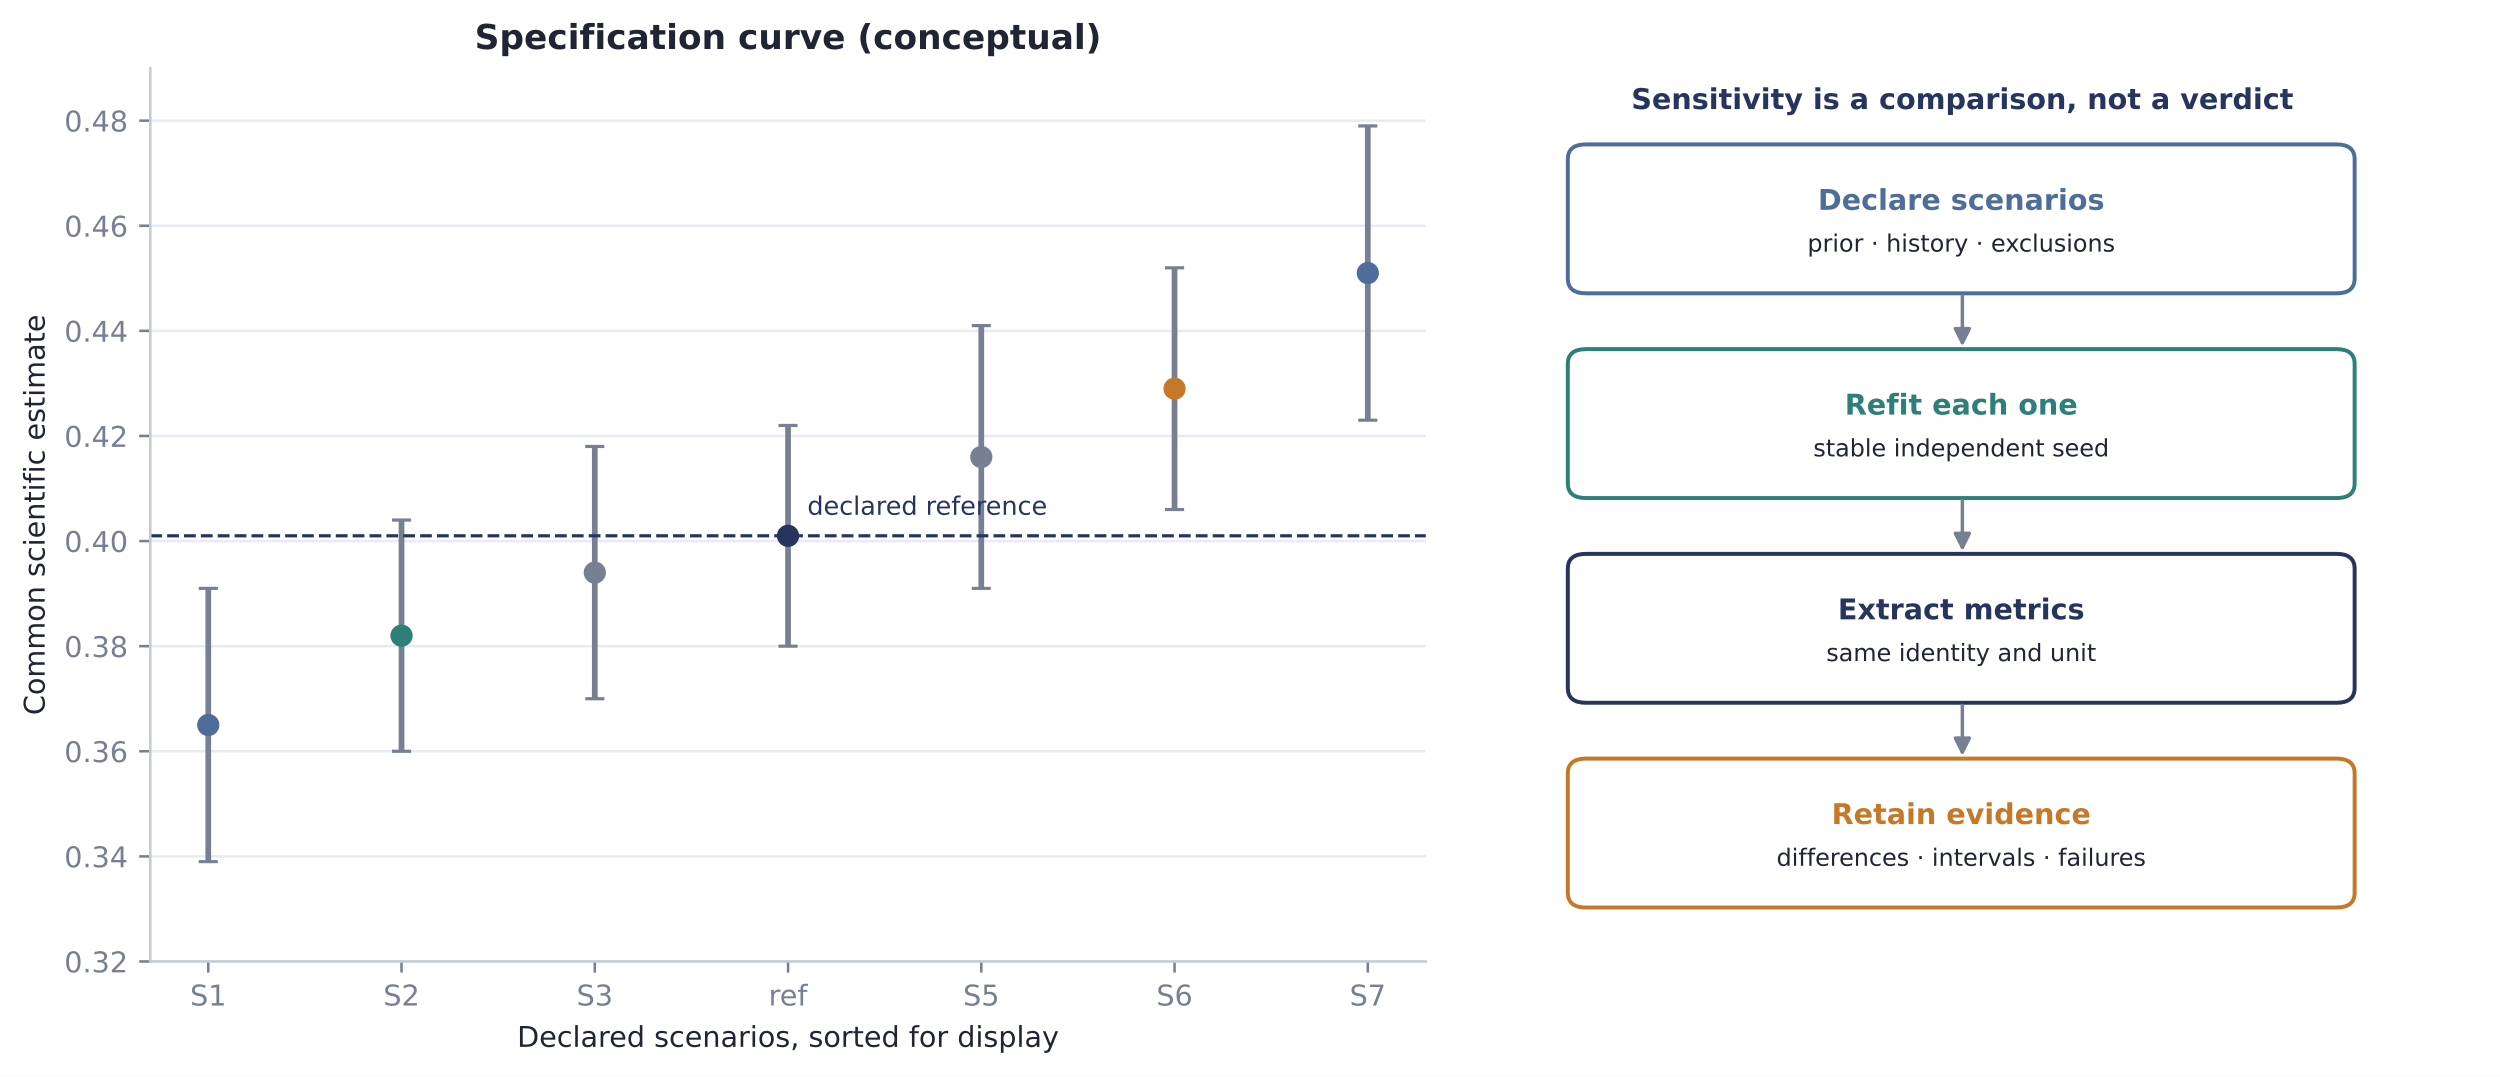
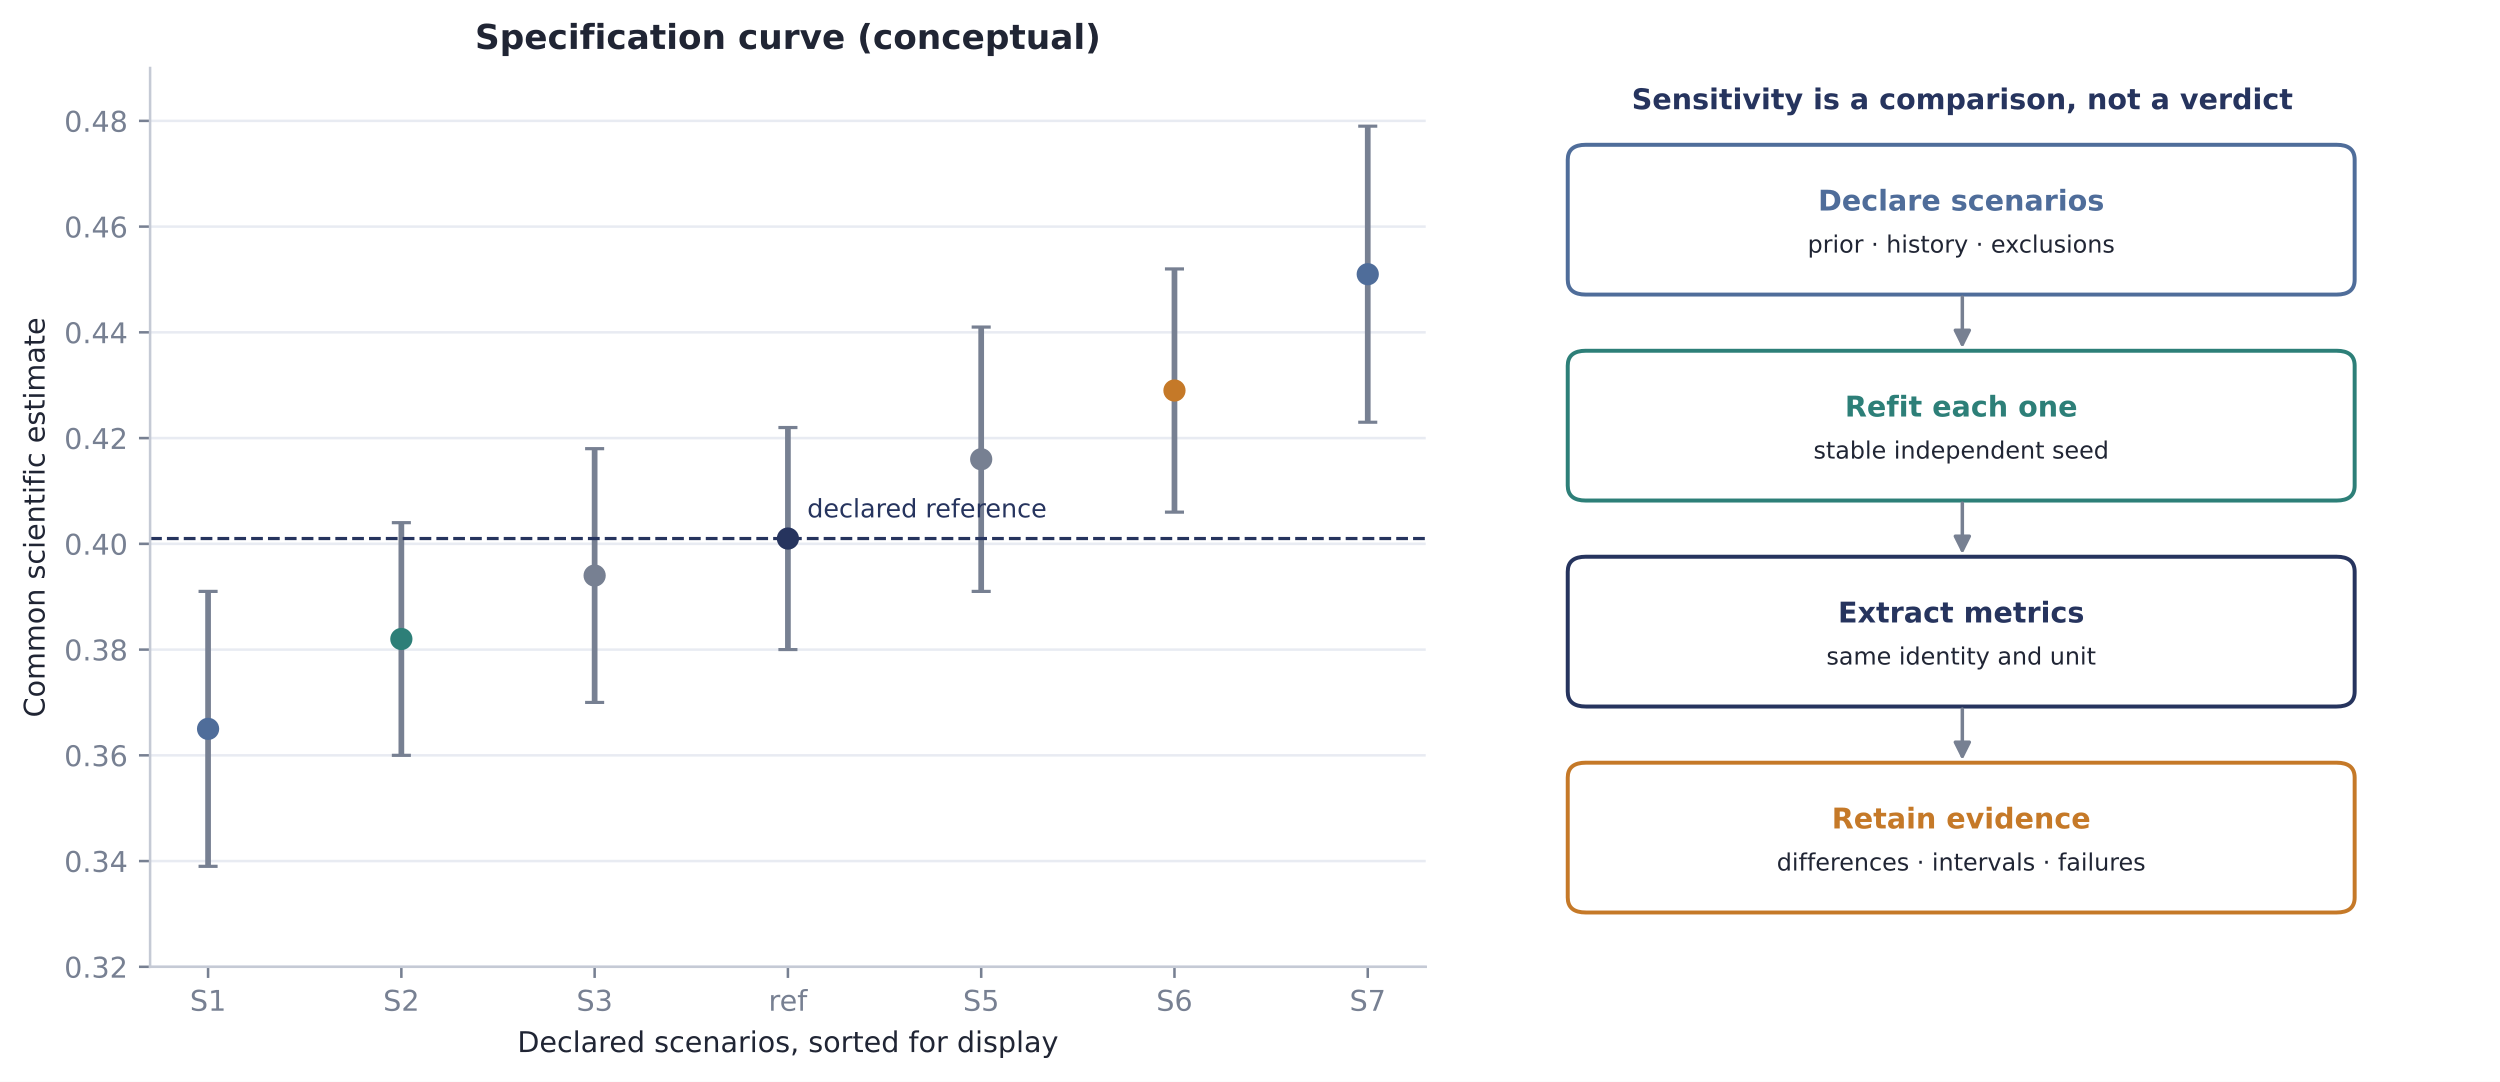
- <svg xmlns="http://www.w3.org/2000/svg" xmlns:xlink="http://www.w3.org/1999/xlink" width="785.758pt" height="338.398pt" viewBox="0 0 785.758 338.398" version="1.1">
+ <svg xmlns="http://www.w3.org/2000/svg" xmlns:xlink="http://www.w3.org/1999/xlink" width="786.838pt" height="340.483pt" viewBox="0 0 786.838 340.483" version="1.1">
  <defs>
    <style type="text/css">*{stroke-linejoin: round; stroke-linecap: butt}</style>
  </defs>
  <g id="figure_1">
    <g id="patch_1">
-       <path d="M 0 338.398 L 785.758 338.398 L 785.758 0 L 0 0 z " style="fill: #ffffff" />
+       <path d="M 0 340.483 L 786.838 340.483 L 786.838 0 L 0 0 z " style="fill: #ffffff" />
    </g>
    <g id="axes_1">
      <g id="patch_2">
-         <path d="M 47.24 302.197 L 448.127 302.197 L 448.127 21.406 L 47.24 21.406 z " style="fill: #ffffff" />
+         <path d="M 47.24 304.282 L 448.727 304.282 L 448.727 21.406 L 47.24 21.406 z " style="fill: #ffffff" />
      </g>
      <g id="matplotlib.axis_1">
        <g id="xtick_1">
          <g id="line2d_1">
            <defs>
              <path id="m28d3fa7204" d="M 0 0 L 0 3.5 " style="stroke: #778092; stroke-width: 0.8" />
            </defs>
            <g>
-               <use xlink:href="#m28d3fa7204" x="65.462" y="302.197" style="fill: #778092; stroke: #778092; stroke-width: 0.8" />
+               <use xlink:href="#m28d3fa7204" x="65.489" y="304.282" style="fill: #778092; stroke: #778092; stroke-width: 0.8" />
            </g>
          </g>
          <g id="text_1">
-             <text style="font-size: 9px; font-family: 'DejaVu Sans', sans-serif; text-anchor: middle; fill: #778092" x="65.462" y="316.035" transform="rotate(-0 65.46193 316.0345)">S1</text>
+             <text style="font-size: 9px; font-family: 'DejaVu Sans', sans-serif; text-anchor: middle; fill: #778092" x="65.489" y="318.12" transform="rotate(-0 65.48921 318.12)">S1</text>
          </g>
        </g>
        <g id="xtick_2">
          <g id="line2d_2">
            <g>
-               <use xlink:href="#m28d3fa7204" x="126.202" y="302.197" style="fill: #778092; stroke: #778092; stroke-width: 0.8" />
+               <use xlink:href="#m28d3fa7204" x="126.321" y="304.282" style="fill: #778092; stroke: #778092; stroke-width: 0.8" />
            </g>
          </g>
          <g id="text_2">
-             <text style="font-size: 9px; font-family: 'DejaVu Sans', sans-serif; text-anchor: middle; fill: #778092" x="126.202" y="316.035" transform="rotate(-0 126.2025 316.0345)">S2</text>
+             <text style="font-size: 9px; font-family: 'DejaVu Sans', sans-serif; text-anchor: middle; fill: #778092" x="126.321" y="318.12" transform="rotate(-0 126.3207 318.12)">S2</text>
          </g>
        </g>
        <g id="xtick_3">
          <g id="line2d_3">
            <g>
-               <use xlink:href="#m28d3fa7204" x="186.943" y="302.197" style="fill: #778092; stroke: #778092; stroke-width: 0.8" />
+               <use xlink:href="#m28d3fa7204" x="187.152" y="304.282" style="fill: #778092; stroke: #778092; stroke-width: 0.8" />
            </g>
          </g>
          <g id="text_3">
-             <text style="font-size: 9px; font-family: 'DejaVu Sans', sans-serif; text-anchor: middle; fill: #778092" x="186.943" y="316.035" transform="rotate(-0 186.9431 316.0345)">S3</text>
+             <text style="font-size: 9px; font-family: 'DejaVu Sans', sans-serif; text-anchor: middle; fill: #778092" x="187.152" y="318.12" transform="rotate(-0 187.1522 318.12)">S3</text>
          </g>
        </g>
        <g id="xtick_4">
          <g id="line2d_4">
            <g>
-               <use xlink:href="#m28d3fa7204" x="247.684" y="302.197" style="fill: #778092; stroke: #778092; stroke-width: 0.8" />
+               <use xlink:href="#m28d3fa7204" x="247.984" y="304.282" style="fill: #778092; stroke: #778092; stroke-width: 0.8" />
            </g>
          </g>
          <g id="text_4">
-             <text style="font-size: 9px; font-family: 'DejaVu Sans', sans-serif; text-anchor: middle; fill: #778092" x="247.684" y="316.035" transform="rotate(-0 247.6836 316.0352)">ref</text>
+             <text style="font-size: 9px; font-family: 'DejaVu Sans', sans-serif; text-anchor: middle; fill: #778092" x="247.984" y="318.121" transform="rotate(-0 247.9836 318.1207)">ref</text>
          </g>
        </g>
        <g id="xtick_5">
          <g id="line2d_5">
            <g>
-               <use xlink:href="#m28d3fa7204" x="308.424" y="302.197" style="fill: #778092; stroke: #778092; stroke-width: 0.8" />
+               <use xlink:href="#m28d3fa7204" x="308.815" y="304.282" style="fill: #778092; stroke: #778092; stroke-width: 0.8" />
            </g>
          </g>
          <g id="text_5">
-             <text style="font-size: 9px; font-family: 'DejaVu Sans', sans-serif; text-anchor: middle; fill: #778092" x="308.424" y="316.035" transform="rotate(-0 308.4242 316.0345)">S5</text>
+             <text style="font-size: 9px; font-family: 'DejaVu Sans', sans-serif; text-anchor: middle; fill: #778092" x="308.815" y="318.12" transform="rotate(-0 308.8151 318.12)">S5</text>
          </g>
        </g>
        <g id="xtick_6">
          <g id="line2d_6">
            <g>
-               <use xlink:href="#m28d3fa7204" x="369.165" y="302.197" style="fill: #778092; stroke: #778092; stroke-width: 0.8" />
+               <use xlink:href="#m28d3fa7204" x="369.647" y="304.282" style="fill: #778092; stroke: #778092; stroke-width: 0.8" />
            </g>
          </g>
          <g id="text_6">
-             <text style="font-size: 9px; font-family: 'DejaVu Sans', sans-serif; text-anchor: middle; fill: #778092" x="369.165" y="316.035" transform="rotate(-0 369.1648 316.0345)">S6</text>
+             <text style="font-size: 9px; font-family: 'DejaVu Sans', sans-serif; text-anchor: middle; fill: #778092" x="369.647" y="318.12" transform="rotate(-0 369.6466 318.12)">S6</text>
          </g>
        </g>
        <g id="xtick_7">
          <g id="line2d_7">
            <g>
-               <use xlink:href="#m28d3fa7204" x="429.905" y="302.197" style="fill: #778092; stroke: #778092; stroke-width: 0.8" />
+               <use xlink:href="#m28d3fa7204" x="430.478" y="304.282" style="fill: #778092; stroke: #778092; stroke-width: 0.8" />
            </g>
          </g>
          <g id="text_7">
-             <text style="font-size: 9px; font-family: 'DejaVu Sans', sans-serif; text-anchor: middle; fill: #778092" x="429.905" y="316.035" transform="rotate(-0 429.9053 316.0345)">S7</text>
+             <text style="font-size: 9px; font-family: 'DejaVu Sans', sans-serif; text-anchor: middle; fill: #778092" x="430.478" y="318.12" transform="rotate(-0 430.478 318.12)">S7</text>
          </g>
        </g>
        <g id="text_8">
-           <text style="font-size: 9px; font-family: 'DejaVu Sans', sans-serif; text-anchor: middle; fill: #202534" x="247.684" y="329.036" transform="rotate(-0 247.6836 329.0359)">Declared scenarios, sorted for display</text>
+           <text style="font-size: 9px; font-family: 'DejaVu Sans', sans-serif; text-anchor: middle; fill: #202534" x="247.984" y="331.121" transform="rotate(-0 247.9836 331.1214)">Declared scenarios, sorted for display</text>
        </g>
      </g>
      <g id="matplotlib.axis_2">
        <g id="ytick_1">
          <g id="line2d_8">
-             <path d="M 47.24 302.197 L 448.127 302.197 " clip-path="url(#p8c3bb4b1f8)" style="fill: none; stroke: #e8ebf2; stroke-width: 0.8; stroke-linecap: square" />
+             <path d="M 47.24 304.282 L 448.727 304.282 " clip-path="url(#p93d7693df3)" style="fill: none; stroke: #e8ebf2; stroke-width: 0.8; stroke-linecap: square" />
          </g>
          <g id="line2d_9">
            <defs>
              <path id="m7015adcf46" d="M 0 0 L -3.5 0 " style="stroke: #778092; stroke-width: 0.8" />
            </defs>
            <g>
-               <use xlink:href="#m7015adcf46" x="47.24" y="302.197" style="fill: #778092; stroke: #778092; stroke-width: 0.8" />
+               <use xlink:href="#m7015adcf46" x="47.24" y="304.282" style="fill: #778092; stroke: #778092; stroke-width: 0.8" />
            </g>
          </g>
          <g id="text_9">
-             <text style="font-size: 9px; font-family: 'DejaVu Sans', sans-serif; text-anchor: end; fill: #778092" x="40.24" y="305.616" transform="rotate(-0 40.23977 305.6156)">0.32</text>
+             <text style="font-size: 9px; font-family: 'DejaVu Sans', sans-serif; text-anchor: end; fill: #778092" x="40.24" y="307.701" transform="rotate(-0 40.23977 307.701)">0.32</text>
          </g>
        </g>
        <g id="ytick_2">
          <g id="line2d_10">
-             <path d="M 47.24 269.162 L 448.127 269.162 " clip-path="url(#p8c3bb4b1f8)" style="fill: none; stroke: #e8ebf2; stroke-width: 0.8; stroke-linecap: square" />
+             <path d="M 47.24 271.003 L 448.727 271.003 " clip-path="url(#p93d7693df3)" style="fill: none; stroke: #e8ebf2; stroke-width: 0.8; stroke-linecap: square" />
          </g>
          <g id="line2d_11">
            <g>
-               <use xlink:href="#m7015adcf46" x="47.24" y="269.162" style="fill: #778092; stroke: #778092; stroke-width: 0.8" />
+               <use xlink:href="#m7015adcf46" x="47.24" y="271.003" style="fill: #778092; stroke: #778092; stroke-width: 0.8" />
            </g>
          </g>
          <g id="text_10">
-             <text style="font-size: 9px; font-family: 'DejaVu Sans', sans-serif; text-anchor: end; fill: #778092" x="40.24" y="272.581" transform="rotate(-0 40.23977 272.5814)">0.34</text>
+             <text style="font-size: 9px; font-family: 'DejaVu Sans', sans-serif; text-anchor: end; fill: #778092" x="40.24" y="274.422" transform="rotate(-0 40.23977 274.4215)">0.34</text>
          </g>
        </g>
        <g id="ytick_3">
          <g id="line2d_12">
-             <path d="M 47.24 236.128 L 448.127 236.128 " clip-path="url(#p8c3bb4b1f8)" style="fill: none; stroke: #e8ebf2; stroke-width: 0.8; stroke-linecap: square" />
+             <path d="M 47.24 237.723 L 448.727 237.723 " clip-path="url(#p93d7693df3)" style="fill: none; stroke: #e8ebf2; stroke-width: 0.8; stroke-linecap: square" />
          </g>
          <g id="line2d_13">
            <g>
-               <use xlink:href="#m7015adcf46" x="47.24" y="236.128" style="fill: #778092; stroke: #778092; stroke-width: 0.8" />
+               <use xlink:href="#m7015adcf46" x="47.24" y="237.723" style="fill: #778092; stroke: #778092; stroke-width: 0.8" />
            </g>
          </g>
          <g id="text_11">
-             <text style="font-size: 9px; font-family: 'DejaVu Sans', sans-serif; text-anchor: end; fill: #778092" x="40.24" y="239.547" transform="rotate(-0 40.23977 239.5473)">0.36</text>
+             <text style="font-size: 9px; font-family: 'DejaVu Sans', sans-serif; text-anchor: end; fill: #778092" x="40.24" y="241.142" transform="rotate(-0 40.23977 241.142)">0.36</text>
          </g>
        </g>
        <g id="ytick_4">
          <g id="line2d_14">
-             <path d="M 47.24 203.094 L 448.127 203.094 " clip-path="url(#p8c3bb4b1f8)" style="fill: none; stroke: #e8ebf2; stroke-width: 0.8; stroke-linecap: square" />
+             <path d="M 47.24 204.444 L 448.727 204.444 " clip-path="url(#p93d7693df3)" style="fill: none; stroke: #e8ebf2; stroke-width: 0.8; stroke-linecap: square" />
          </g>
          <g id="line2d_15">
            <g>
-               <use xlink:href="#m7015adcf46" x="47.24" y="203.094" style="fill: #778092; stroke: #778092; stroke-width: 0.8" />
+               <use xlink:href="#m7015adcf46" x="47.24" y="204.444" style="fill: #778092; stroke: #778092; stroke-width: 0.8" />
            </g>
          </g>
          <g id="text_12">
-             <text style="font-size: 9px; font-family: 'DejaVu Sans', sans-serif; text-anchor: end; fill: #778092" x="40.24" y="206.513" transform="rotate(-0 40.23977 206.5131)">0.38</text>
+             <text style="font-size: 9px; font-family: 'DejaVu Sans', sans-serif; text-anchor: end; fill: #778092" x="40.24" y="207.863" transform="rotate(-0 40.23977 207.8625)">0.38</text>
          </g>
        </g>
        <g id="ytick_5">
          <g id="line2d_16">
-             <path d="M 47.24 170.06 L 448.127 170.06 " clip-path="url(#p8c3bb4b1f8)" style="fill: none; stroke: #e8ebf2; stroke-width: 0.8; stroke-linecap: square" />
+             <path d="M 47.24 171.164 L 448.727 171.164 " clip-path="url(#p93d7693df3)" style="fill: none; stroke: #e8ebf2; stroke-width: 0.8; stroke-linecap: square" />
          </g>
          <g id="line2d_17">
            <g>
-               <use xlink:href="#m7015adcf46" x="47.24" y="170.06" style="fill: #778092; stroke: #778092; stroke-width: 0.8" />
+               <use xlink:href="#m7015adcf46" x="47.24" y="171.164" style="fill: #778092; stroke: #778092; stroke-width: 0.8" />
            </g>
          </g>
          <g id="text_13">
-             <text style="font-size: 9px; font-family: 'DejaVu Sans', sans-serif; text-anchor: end; fill: #778092" x="40.24" y="173.479" transform="rotate(-0 40.23977 173.479)">0.40</text>
+             <text style="font-size: 9px; font-family: 'DejaVu Sans', sans-serif; text-anchor: end; fill: #778092" x="40.24" y="174.583" transform="rotate(-0 40.23977 174.583)">0.40</text>
          </g>
        </g>
        <g id="ytick_6">
          <g id="line2d_18">
-             <path d="M 47.24 137.026 L 448.127 137.026 " clip-path="url(#p8c3bb4b1f8)" style="fill: none; stroke: #e8ebf2; stroke-width: 0.8; stroke-linecap: square" />
+             <path d="M 47.24 137.885 L 448.727 137.885 " clip-path="url(#p93d7693df3)" style="fill: none; stroke: #e8ebf2; stroke-width: 0.8; stroke-linecap: square" />
          </g>
          <g id="line2d_19">
            <g>
-               <use xlink:href="#m7015adcf46" x="47.24" y="137.026" style="fill: #778092; stroke: #778092; stroke-width: 0.8" />
+               <use xlink:href="#m7015adcf46" x="47.24" y="137.885" style="fill: #778092; stroke: #778092; stroke-width: 0.8" />
            </g>
          </g>
          <g id="text_14">
-             <text style="font-size: 9px; font-family: 'DejaVu Sans', sans-serif; text-anchor: end; fill: #778092" x="40.24" y="140.445" transform="rotate(-0 40.23977 140.4448)">0.42</text>
+             <text style="font-size: 9px; font-family: 'DejaVu Sans', sans-serif; text-anchor: end; fill: #778092" x="40.24" y="141.304" transform="rotate(-0 40.23977 141.3035)">0.42</text>
          </g>
        </g>
        <g id="ytick_7">
          <g id="line2d_20">
-             <path d="M 47.24 103.992 L 448.127 103.992 " clip-path="url(#p8c3bb4b1f8)" style="fill: none; stroke: #e8ebf2; stroke-width: 0.8; stroke-linecap: square" />
+             <path d="M 47.24 104.605 L 448.727 104.605 " clip-path="url(#p93d7693df3)" style="fill: none; stroke: #e8ebf2; stroke-width: 0.8; stroke-linecap: square" />
          </g>
          <g id="line2d_21">
            <g>
-               <use xlink:href="#m7015adcf46" x="47.24" y="103.992" style="fill: #778092; stroke: #778092; stroke-width: 0.8" />
+               <use xlink:href="#m7015adcf46" x="47.24" y="104.605" style="fill: #778092; stroke: #778092; stroke-width: 0.8" />
            </g>
          </g>
          <g id="text_15">
-             <text style="font-size: 9px; font-family: 'DejaVu Sans', sans-serif; text-anchor: end; fill: #778092" x="40.24" y="107.411" transform="rotate(-0 40.23977 107.4106)">0.44</text>
+             <text style="font-size: 9px; font-family: 'DejaVu Sans', sans-serif; text-anchor: end; fill: #778092" x="40.24" y="108.024" transform="rotate(-0 40.23977 108.024)">0.44</text>
          </g>
        </g>
        <g id="ytick_8">
          <g id="line2d_22">
-             <path d="M 47.24 70.958 L 448.127 70.958 " clip-path="url(#p8c3bb4b1f8)" style="fill: none; stroke: #e8ebf2; stroke-width: 0.8; stroke-linecap: square" />
+             <path d="M 47.24 71.326 L 448.727 71.326 " clip-path="url(#p93d7693df3)" style="fill: none; stroke: #e8ebf2; stroke-width: 0.8; stroke-linecap: square" />
          </g>
          <g id="line2d_23">
            <g>
-               <use xlink:href="#m7015adcf46" x="47.24" y="70.958" style="fill: #778092; stroke: #778092; stroke-width: 0.8" />
+               <use xlink:href="#m7015adcf46" x="47.24" y="71.326" style="fill: #778092; stroke: #778092; stroke-width: 0.8" />
            </g>
          </g>
          <g id="text_16">
-             <text style="font-size: 9px; font-family: 'DejaVu Sans', sans-serif; text-anchor: end; fill: #778092" x="40.24" y="74.376" transform="rotate(-0 40.23977 74.37649)">0.46</text>
+             <text style="font-size: 9px; font-family: 'DejaVu Sans', sans-serif; text-anchor: end; fill: #778092" x="40.24" y="74.745" transform="rotate(-0 40.23977 74.74451)">0.46</text>
          </g>
        </g>
        <g id="ytick_9">
          <g id="line2d_24">
-             <path d="M 47.24 37.923 L 448.127 37.923 " clip-path="url(#p8c3bb4b1f8)" style="fill: none; stroke: #e8ebf2; stroke-width: 0.8; stroke-linecap: square" />
+             <path d="M 47.24 38.046 L 448.727 38.046 " clip-path="url(#p93d7693df3)" style="fill: none; stroke: #e8ebf2; stroke-width: 0.8; stroke-linecap: square" />
          </g>
          <g id="line2d_25">
            <g>
-               <use xlink:href="#m7015adcf46" x="47.24" y="37.923" style="fill: #778092; stroke: #778092; stroke-width: 0.8" />
+               <use xlink:href="#m7015adcf46" x="47.24" y="38.046" style="fill: #778092; stroke: #778092; stroke-width: 0.8" />
            </g>
          </g>
          <g id="text_17">
-             <text style="font-size: 9px; font-family: 'DejaVu Sans', sans-serif; text-anchor: end; fill: #778092" x="40.24" y="41.342" transform="rotate(-0 40.23977 41.34233)">0.48</text>
+             <text style="font-size: 9px; font-family: 'DejaVu Sans', sans-serif; text-anchor: end; fill: #778092" x="40.24" y="41.465" transform="rotate(-0 40.23977 41.46501)">0.48</text>
          </g>
        </g>
        <g id="text_18">
-           <text style="font-size: 9px; font-family: 'DejaVu Sans', sans-serif; text-anchor: middle; fill: #202534" x="14.039" y="161.801" transform="rotate(-90 14.03859 161.8015)">Common scientific estimate</text>
+           <text style="font-size: 9px; font-family: 'DejaVu Sans', sans-serif; text-anchor: middle; fill: #202534" x="14.039" y="162.844" transform="rotate(-90 14.03859 162.8442)">Common scientific estimate</text>
        </g>
      </g>
      <g id="LineCollection_1">
-         <path d="M 65.462 270.814 L 65.462 184.925 " clip-path="url(#p8c3bb4b1f8)" style="fill: none; stroke: #778092; stroke-width: 1.8" />
-         <path d="M 126.202 236.128 L 126.202 163.453 " clip-path="url(#p8c3bb4b1f8)" style="fill: none; stroke: #778092; stroke-width: 1.8" />
-         <path d="M 186.943 219.611 L 186.943 140.329 " clip-path="url(#p8c3bb4b1f8)" style="fill: none; stroke: #778092; stroke-width: 1.8" />
-         <path d="M 247.684 203.094 L 247.684 133.722 " clip-path="url(#p8c3bb4b1f8)" style="fill: none; stroke: #778092; stroke-width: 1.8" />
-         <path d="M 308.424 184.925 L 308.424 102.34 " clip-path="url(#p8c3bb4b1f8)" style="fill: none; stroke: #778092; stroke-width: 1.8" />
-         <path d="M 369.165 160.15 L 369.165 84.171 " clip-path="url(#p8c3bb4b1f8)" style="fill: none; stroke: #778092; stroke-width: 1.8" />
-         <path d="M 429.905 132.071 L 429.905 39.575 " clip-path="url(#p8c3bb4b1f8)" style="fill: none; stroke: #778092; stroke-width: 1.8" />
+         <path d="M 65.489 272.667 L 65.489 186.14 " clip-path="url(#p93d7693df3)" style="fill: none; stroke: #778092; stroke-width: 1.8" />
+         <path d="M 126.321 237.723 L 126.321 164.508 " clip-path="url(#p93d7693df3)" style="fill: none; stroke: #778092; stroke-width: 1.8" />
+         <path d="M 187.152 221.083 L 187.152 141.213 " clip-path="url(#p93d7693df3)" style="fill: none; stroke: #778092; stroke-width: 1.8" />
+         <path d="M 247.984 204.444 L 247.984 134.557 " clip-path="url(#p93d7693df3)" style="fill: none; stroke: #778092; stroke-width: 1.8" />
+         <path d="M 308.815 186.14 L 308.815 102.941 " clip-path="url(#p93d7693df3)" style="fill: none; stroke: #778092; stroke-width: 1.8" />
+         <path d="M 369.647 161.18 L 369.647 84.637 " clip-path="url(#p93d7693df3)" style="fill: none; stroke: #778092; stroke-width: 1.8" />
+         <path d="M 430.478 132.893 L 430.478 39.71 " clip-path="url(#p93d7693df3)" style="fill: none; stroke: #778092; stroke-width: 1.8" />
      </g>
      <g id="line2d_26">
        <defs>
          <path id="m41172c73a3" d="M 3 0 L -3 -0 " style="stroke: #778092" />
        </defs>
-         <g clip-path="url(#p8c3bb4b1f8)">
-           <use xlink:href="#m41172c73a3" x="65.462" y="270.814" style="fill: #1f77b4; stroke: #778092" />
-           <use xlink:href="#m41172c73a3" x="126.202" y="236.128" style="fill: #1f77b4; stroke: #778092" />
-           <use xlink:href="#m41172c73a3" x="186.943" y="219.611" style="fill: #1f77b4; stroke: #778092" />
-           <use xlink:href="#m41172c73a3" x="247.684" y="203.094" style="fill: #1f77b4; stroke: #778092" />
-           <use xlink:href="#m41172c73a3" x="308.424" y="184.925" style="fill: #1f77b4; stroke: #778092" />
-           <use xlink:href="#m41172c73a3" x="369.165" y="160.15" style="fill: #1f77b4; stroke: #778092" />
-           <use xlink:href="#m41172c73a3" x="429.905" y="132.071" style="fill: #1f77b4; stroke: #778092" />
+         <g clip-path="url(#p93d7693df3)">
+           <use xlink:href="#m41172c73a3" x="65.489" y="272.667" style="fill: #1f77b4; stroke: #778092" />
+           <use xlink:href="#m41172c73a3" x="126.321" y="237.723" style="fill: #1f77b4; stroke: #778092" />
+           <use xlink:href="#m41172c73a3" x="187.152" y="221.083" style="fill: #1f77b4; stroke: #778092" />
+           <use xlink:href="#m41172c73a3" x="247.984" y="204.444" style="fill: #1f77b4; stroke: #778092" />
+           <use xlink:href="#m41172c73a3" x="308.815" y="186.14" style="fill: #1f77b4; stroke: #778092" />
+           <use xlink:href="#m41172c73a3" x="369.647" y="161.18" style="fill: #1f77b4; stroke: #778092" />
+           <use xlink:href="#m41172c73a3" x="430.478" y="132.893" style="fill: #1f77b4; stroke: #778092" />
        </g>
      </g>
      <g id="line2d_27">
-         <g clip-path="url(#p8c3bb4b1f8)">
-           <use xlink:href="#m41172c73a3" x="65.462" y="184.925" style="fill: #1f77b4; stroke: #778092" />
-           <use xlink:href="#m41172c73a3" x="126.202" y="163.453" style="fill: #1f77b4; stroke: #778092" />
-           <use xlink:href="#m41172c73a3" x="186.943" y="140.329" style="fill: #1f77b4; stroke: #778092" />
-           <use xlink:href="#m41172c73a3" x="247.684" y="133.722" style="fill: #1f77b4; stroke: #778092" />
-           <use xlink:href="#m41172c73a3" x="308.424" y="102.34" style="fill: #1f77b4; stroke: #778092" />
-           <use xlink:href="#m41172c73a3" x="369.165" y="84.171" style="fill: #1f77b4; stroke: #778092" />
-           <use xlink:href="#m41172c73a3" x="429.905" y="39.575" style="fill: #1f77b4; stroke: #778092" />
+         <g clip-path="url(#p93d7693df3)">
+           <use xlink:href="#m41172c73a3" x="65.489" y="186.14" style="fill: #1f77b4; stroke: #778092" />
+           <use xlink:href="#m41172c73a3" x="126.321" y="164.508" style="fill: #1f77b4; stroke: #778092" />
+           <use xlink:href="#m41172c73a3" x="187.152" y="141.213" style="fill: #1f77b4; stroke: #778092" />
+           <use xlink:href="#m41172c73a3" x="247.984" y="134.557" style="fill: #1f77b4; stroke: #778092" />
+           <use xlink:href="#m41172c73a3" x="308.815" y="102.941" style="fill: #1f77b4; stroke: #778092" />
+           <use xlink:href="#m41172c73a3" x="369.647" y="84.637" style="fill: #1f77b4; stroke: #778092" />
+           <use xlink:href="#m41172c73a3" x="430.478" y="39.71" style="fill: #1f77b4; stroke: #778092" />
        </g>
      </g>
      <g id="line2d_28">
-         <path d="M 47.24 168.408 L 448.127 168.408 " clip-path="url(#p8c3bb4b1f8)" style="fill: none; stroke-dasharray: 3.7,1.6; stroke-dashoffset: 0; stroke: #26345e" />
+         <path d="M 47.24 169.5 L 448.727 169.5 " clip-path="url(#p93d7693df3)" style="fill: none; stroke-dasharray: 3.7,1.6; stroke-dashoffset: 0; stroke: #26345e" />
      </g>
      <g id="patch_3">
-         <path d="M 47.24 302.197 L 47.24 21.406 " style="fill: none; stroke: #c5cad5; stroke-width: 0.8; stroke-linejoin: miter; stroke-linecap: square" />
+         <path d="M 47.24 304.282 L 47.24 21.406 " style="fill: none; stroke: #c5cad5; stroke-width: 0.8; stroke-linejoin: miter; stroke-linecap: square" />
      </g>
      <g id="patch_4">
-         <path d="M 47.24 302.197 L 448.127 302.197 " style="fill: none; stroke: #c5cad5; stroke-width: 0.8; stroke-linejoin: miter; stroke-linecap: square" />
+         <path d="M 47.24 304.282 L 448.727 304.282 " style="fill: none; stroke: #c5cad5; stroke-width: 0.8; stroke-linejoin: miter; stroke-linecap: square" />
      </g>
      <g id="PathCollection_1">
        <defs>
          <path id="C0_0_65609aac4e" d="M 0 3 C 0.796 3 1.559 2.684 2.121 2.121 C 2.684 1.559 3 0.796 3 -0 C 3 -0.796 2.684 -1.559 2.121 -2.121 C 1.559 -2.684 0.796 -3 0 -3 C -0.796 -3 -1.559 -2.684 -2.121 -2.121 C -2.684 -1.559 -3 -0.796 -3 0 C -3 0.796 -2.684 1.559 -2.121 2.121 C -1.559 2.684 -0.796 3 0 3 z " />
        </defs>
-         <g clip-path="url(#p8c3bb4b1f8)">
-           <use xlink:href="#C0_0_65609aac4e" x="65.462" y="227.87" style="fill: #4f6d9a; stroke: #4f6d9a" />
-         </g>
-         <g clip-path="url(#p8c3bb4b1f8)">
-           <use xlink:href="#C0_0_65609aac4e" x="126.202" y="199.791" style="fill: #2d7f78; stroke: #2d7f78" />
-         </g>
-         <g clip-path="url(#p8c3bb4b1f8)">
-           <use xlink:href="#C0_0_65609aac4e" x="186.943" y="179.97" style="fill: #778092; stroke: #778092" />
-         </g>
-         <g clip-path="url(#p8c3bb4b1f8)">
-           <use xlink:href="#C0_0_65609aac4e" x="247.684" y="168.408" style="fill: #26345e; stroke: #26345e" />
-         </g>
-         <g clip-path="url(#p8c3bb4b1f8)">
-           <use xlink:href="#C0_0_65609aac4e" x="308.424" y="143.633" style="fill: #778092; stroke: #778092" />
-         </g>
-         <g clip-path="url(#p8c3bb4b1f8)">
-           <use xlink:href="#C0_0_65609aac4e" x="369.165" y="122.16" style="fill: #c57928; stroke: #c57928" />
-         </g>
-         <g clip-path="url(#p8c3bb4b1f8)">
-           <use xlink:href="#C0_0_65609aac4e" x="429.905" y="85.823" style="fill: #4f6d9a; stroke: #4f6d9a" />
+         <g clip-path="url(#p93d7693df3)">
+           <use xlink:href="#C0_0_65609aac4e" x="65.489" y="229.403" style="fill: #4f6d9a; stroke: #4f6d9a" />
+         </g>
+         <g clip-path="url(#p93d7693df3)">
+           <use xlink:href="#C0_0_65609aac4e" x="126.321" y="201.116" style="fill: #2d7f78; stroke: #2d7f78" />
+         </g>
+         <g clip-path="url(#p93d7693df3)">
+           <use xlink:href="#C0_0_65609aac4e" x="187.152" y="181.148" style="fill: #778092; stroke: #778092" />
+         </g>
+         <g clip-path="url(#p93d7693df3)">
+           <use xlink:href="#C0_0_65609aac4e" x="247.984" y="169.5" style="fill: #26345e; stroke: #26345e" />
+         </g>
+         <g clip-path="url(#p93d7693df3)">
+           <use xlink:href="#C0_0_65609aac4e" x="308.815" y="144.54" style="fill: #778092; stroke: #778092" />
+         </g>
+         <g clip-path="url(#p93d7693df3)">
+           <use xlink:href="#C0_0_65609aac4e" x="369.647" y="122.909" style="fill: #c57928; stroke: #c57928" />
+         </g>
+         <g clip-path="url(#p93d7693df3)">
+           <use xlink:href="#C0_0_65609aac4e" x="430.478" y="86.301" style="fill: #4f6d9a; stroke: #4f6d9a" />
        </g>
      </g>
      <g id="text_19">
-         <text style="font-size: 8px; font-family: 'DejaVu Sans', sans-serif; text-anchor: start; fill: #26345e" x="253.758" y="161.801" transform="rotate(-0 253.7577 161.8015)">declared reference</text>
+         <text style="font-size: 8px; font-family: 'DejaVu Sans', sans-serif; text-anchor: start; fill: #26345e" x="254.067" y="162.844" transform="rotate(-0 254.0668 162.8442)">declared reference</text>
      </g>
      <g id="text_20">
-         <text style="font-weight: 600; font-size: 10.8px; font-family: 'DejaVu Sans', sans-serif; text-anchor: middle; fill: #202534" x="247.684" y="15.406" transform="rotate(-0 247.6836 15.40631)">Specification curve (conceptual)</text>
+         <text style="font-weight: 600; font-size: 10.8px; font-family: 'DejaVu Sans', sans-serif; text-anchor: middle; fill: #202534" x="247.984" y="15.406" transform="rotate(-0 247.9836 15.40631)">Specification curve (conceptual)</text>
      </g>
    </g>
    <g id="axes_2">
      <g id="patch_5">
-         <path d="M 498.471 92.189 L 734.371 92.189 Q 740.072 92.189 740.072 87.509 L 740.072 50.07 Q 740.072 45.39 734.371 45.39 L 498.471 45.39 Q 492.769 45.39 492.769 50.07 L 492.769 87.509 Q 492.769 92.189 498.471 92.189 z " clip-path="url(#pef954f15bc)" style="fill: #ffffff; stroke: #4f6d9a; stroke-width: 1.25; stroke-linejoin: miter" />
+         <path d="M 499.132 92.715 L 735.385 92.715 Q 741.095 92.715 741.095 88 L 741.095 50.283 Q 741.095 45.569 735.385 45.569 L 499.132 45.569 Q 493.422 45.569 493.422 50.283 L 493.422 88 Q 493.422 92.715 499.132 92.715 z " clip-path="url(#pfc685427a7)" style="fill: #ffffff; stroke: #4f6d9a; stroke-width: 1.25; stroke-linejoin: miter" />
      </g>
      <g id="patch_6">
-         <path d="M 616.777 93.015 Q 616.777 100.963 616.777 107.682 " clip-path="url(#pef954f15bc)" style="fill: none; stroke: #778092; stroke-width: 1.1; stroke-linecap: round" />
-         <path d="M 618.977 103.282 L 616.777 107.682 L 614.577 103.282 z " clip-path="url(#pef954f15bc)" style="fill: #778092; stroke: #778092; stroke-width: 1.1; stroke-linecap: round" />
+         <path d="M 617.615 93.537 Q 617.615 101.553 617.615 108.34 " clip-path="url(#pfc685427a7)" style="fill: none; stroke: #778092; stroke-width: 1.1; stroke-linecap: round" />
+         <path d="M 619.815 103.94 L 617.615 108.34 L 615.415 103.94 z " clip-path="url(#pfc685427a7)" style="fill: #778092; stroke: #778092; stroke-width: 1.1; stroke-linecap: round" />
      </g>
      <g id="patch_7">
-         <path d="M 498.471 156.537 L 734.371 156.537 Q 740.072 156.537 740.072 151.857 L 740.072 114.418 Q 740.072 109.738 734.371 109.738 L 498.471 109.738 Q 492.769 109.738 492.769 114.418 L 492.769 151.857 Q 492.769 156.537 498.471 156.537 z " clip-path="url(#pef954f15bc)" style="fill: #ffffff; stroke: #2d7f78; stroke-width: 1.25; stroke-linejoin: miter" />
+         <path d="M 499.132 157.54 L 735.385 157.54 Q 741.095 157.54 741.095 152.826 L 741.095 115.109 Q 741.095 110.394 735.385 110.394 L 499.132 110.394 Q 493.422 110.394 493.422 115.109 L 493.422 152.826 Q 493.422 157.54 499.132 157.54 z " clip-path="url(#pfc685427a7)" style="fill: #ffffff; stroke: #2d7f78; stroke-width: 1.25; stroke-linejoin: miter" />
      </g>
      <g id="patch_8">
-         <path d="M 616.777 157.362 Q 616.777 165.311 616.777 172.03 " clip-path="url(#pef954f15bc)" style="fill: none; stroke: #778092; stroke-width: 1.1; stroke-linecap: round" />
-         <path d="M 618.977 167.63 L 616.777 172.03 L 614.577 167.63 z " clip-path="url(#pef954f15bc)" style="fill: #778092; stroke: #778092; stroke-width: 1.1; stroke-linecap: round" />
+         <path d="M 617.615 158.362 Q 617.615 166.379 617.615 173.165 " clip-path="url(#pfc685427a7)" style="fill: none; stroke: #778092; stroke-width: 1.1; stroke-linecap: round" />
+         <path d="M 619.815 168.765 L 617.615 173.165 L 615.415 168.765 z " clip-path="url(#pfc685427a7)" style="fill: #778092; stroke: #778092; stroke-width: 1.1; stroke-linecap: round" />
      </g>
      <g id="patch_9">
-         <path d="M 498.471 220.884 L 734.371 220.884 Q 740.072 220.884 740.072 216.205 L 740.072 178.766 Q 740.072 174.086 734.371 174.086 L 498.471 174.086 Q 492.769 174.086 492.769 178.766 L 492.769 216.205 Q 492.769 220.884 498.471 220.884 z " clip-path="url(#pef954f15bc)" style="fill: #ffffff; stroke: #26345e; stroke-width: 1.25; stroke-linejoin: miter" />
+         <path d="M 499.132 222.366 L 735.385 222.366 Q 741.095 222.366 741.095 217.651 L 741.095 179.935 Q 741.095 175.22 735.385 175.22 L 499.132 175.22 Q 493.422 175.22 493.422 179.935 L 493.422 217.651 Q 493.422 222.366 499.132 222.366 z " clip-path="url(#pfc685427a7)" style="fill: #ffffff; stroke: #26345e; stroke-width: 1.25; stroke-linejoin: miter" />
      </g>
      <g id="patch_10">
-         <path d="M 616.777 221.71 Q 616.777 229.659 616.777 236.378 " clip-path="url(#pef954f15bc)" style="fill: none; stroke: #778092; stroke-width: 1.1; stroke-linecap: round" />
-         <path d="M 618.977 231.978 L 616.777 236.378 L 614.577 231.978 z " clip-path="url(#pef954f15bc)" style="fill: #778092; stroke: #778092; stroke-width: 1.1; stroke-linecap: round" />
+         <path d="M 617.615 223.188 Q 617.615 231.204 617.615 237.991 " clip-path="url(#pfc685427a7)" style="fill: none; stroke: #778092; stroke-width: 1.1; stroke-linecap: round" />
+         <path d="M 619.815 233.591 L 617.615 237.991 L 615.415 233.591 z " clip-path="url(#pfc685427a7)" style="fill: #778092; stroke: #778092; stroke-width: 1.1; stroke-linecap: round" />
      </g>
      <g id="patch_11">
-         <path d="M 498.471 285.232 L 734.371 285.232 Q 740.072 285.232 740.072 280.552 L 740.072 243.114 Q 740.072 238.434 734.371 238.434 L 498.471 238.434 Q 492.769 238.434 492.769 243.114 L 492.769 280.552 Q 492.769 285.232 498.471 285.232 z " clip-path="url(#pef954f15bc)" style="fill: #ffffff; stroke: #c57928; stroke-width: 1.25; stroke-linejoin: miter" />
+         <path d="M 499.132 287.192 L 735.385 287.192 Q 741.095 287.192 741.095 282.477 L 741.095 244.76 Q 741.095 240.046 735.385 240.046 L 499.132 240.046 Q 493.422 240.046 493.422 244.76 L 493.422 282.477 Q 493.422 287.192 499.132 287.192 z " clip-path="url(#pfc685427a7)" style="fill: #ffffff; stroke: #c57928; stroke-width: 1.25; stroke-linejoin: miter" />
      </g>
      <g id="text_21">
-         <text style="font-weight: 700; font-size: 9px; font-family: 'DejaVu Sans', sans-serif; text-anchor: middle; fill: #4f6d9a" x="616.421" y="65.957" transform="rotate(-0 616.4208 65.9567)">Declare scenarios</text>
+         <text style="font-weight: 700; font-size: 9px; font-family: 'DejaVu Sans', sans-serif; text-anchor: middle; fill: #4f6d9a" x="617.258" y="66.27" transform="rotate(-0 617.2582 66.27021)">Declare scenarios</text>
      </g>
      <g id="text_22">
-         <text style="font-size: 7.5px; font-family: 'DejaVu Sans', sans-serif; text-anchor: middle; fill: #202534" x="616.421" y="79.092" transform="rotate(-0 616.4208 79.09172)">prior · history · exclusions</text>
+         <text style="font-size: 7.5px; font-family: 'DejaVu Sans', sans-serif; text-anchor: middle; fill: #202534" x="617.258" y="79.506" transform="rotate(-0 617.2582 79.50569)">prior · history · exclusions</text>
      </g>
      <g id="text_23">
-         <text style="font-weight: 700; font-size: 9px; font-family: 'DejaVu Sans', sans-serif; text-anchor: middle; fill: #2d7f78" x="616.421" y="130.304" transform="rotate(-0 616.4208 130.3045)">Refit each one</text>
+         <text style="font-weight: 700; font-size: 9px; font-family: 'DejaVu Sans', sans-serif; text-anchor: middle; fill: #2d7f78" x="617.258" y="131.096" transform="rotate(-0 617.2582 131.0959)">Refit each one</text>
      </g>
      <g id="text_24">
-         <text style="font-size: 7.5px; font-family: 'DejaVu Sans', sans-serif; text-anchor: middle; fill: #202534" x="616.421" y="143.44" transform="rotate(-0 616.4208 143.4395)">stable independent seed</text>
+         <text style="font-size: 7.5px; font-family: 'DejaVu Sans', sans-serif; text-anchor: middle; fill: #202534" x="617.258" y="144.331" transform="rotate(-0 617.2582 144.3314)">stable independent seed</text>
      </g>
      <g id="text_25">
-         <text style="font-weight: 700; font-size: 9px; font-family: 'DejaVu Sans', sans-serif; text-anchor: middle; fill: #26345e" x="616.421" y="194.652" transform="rotate(-0 616.4208 194.6523)">Extract metrics</text>
+         <text style="font-weight: 700; font-size: 9px; font-family: 'DejaVu Sans', sans-serif; text-anchor: middle; fill: #26345e" x="617.258" y="195.922" transform="rotate(-0 617.2582 195.9216)">Extract metrics</text>
      </g>
      <g id="text_26">
-         <text style="font-size: 7.5px; font-family: 'DejaVu Sans', sans-serif; text-anchor: middle; fill: #202534" x="616.421" y="207.787" transform="rotate(-0 616.4208 207.7873)">same identity and unit</text>
+         <text style="font-size: 7.5px; font-family: 'DejaVu Sans', sans-serif; text-anchor: middle; fill: #202534" x="617.258" y="209.157" transform="rotate(-0 617.2582 209.1571)">same identity and unit</text>
      </g>
      <g id="text_27">
-         <text style="font-weight: 700; font-size: 9px; font-family: 'DejaVu Sans', sans-serif; text-anchor: middle; fill: #c57928" x="616.421" y="259" transform="rotate(-0 616.4208 259)">Retain evidence</text>
+         <text style="font-weight: 700; font-size: 9px; font-family: 'DejaVu Sans', sans-serif; text-anchor: middle; fill: #c57928" x="617.258" y="260.747" transform="rotate(-0 617.2582 260.7473)">Retain evidence</text>
      </g>
      <g id="text_28">
-         <text style="font-size: 7.5px; font-family: 'DejaVu Sans', sans-serif; text-anchor: middle; fill: #202534" x="616.421" y="272.135" transform="rotate(-0 616.4208 272.1351)">differences · intervals · failures</text>
+         <text style="font-size: 7.5px; font-family: 'DejaVu Sans', sans-serif; text-anchor: middle; fill: #202534" x="617.258" y="273.983" transform="rotate(-0 617.2582 273.9828)">differences · intervals · failures</text>
      </g>
      <g id="text_29">
-         <text style="font-weight: 700; font-size: 9px; font-family: 'DejaVu Sans', sans-serif; text-anchor: middle; fill: #26345e" x="616.777" y="34.276" transform="rotate(-0 616.7772 34.27587)">Sensitivity is a comparison, not a verdict</text>
+         <text style="font-weight: 700; font-size: 9px; font-family: 'DejaVu Sans', sans-serif; text-anchor: middle; fill: #26345e" x="617.615" y="34.371" transform="rotate(-0 617.6151 34.37145)">Sensitivity is a comparison, not a verdict</text>
      </g>
    </g>
  </g>
  <defs>
-     <clipPath id="p8c3bb4b1f8">
-       <rect x="47.24" y="21.406" width="400.888" height="280.79" />
+     <clipPath id="p93d7693df3">
+       <rect x="47.24" y="21.406" width="401.488" height="282.876" />
    </clipPath>
-     <clipPath id="pef954f15bc">
-       <rect x="457.847" y="21.406" width="320.71" height="280.79" />
+     <clipPath id="pfc685427a7">
+       <rect x="458.447" y="21.406" width="321.19" height="282.876" />
    </clipPath>
  </defs>
</svg>
